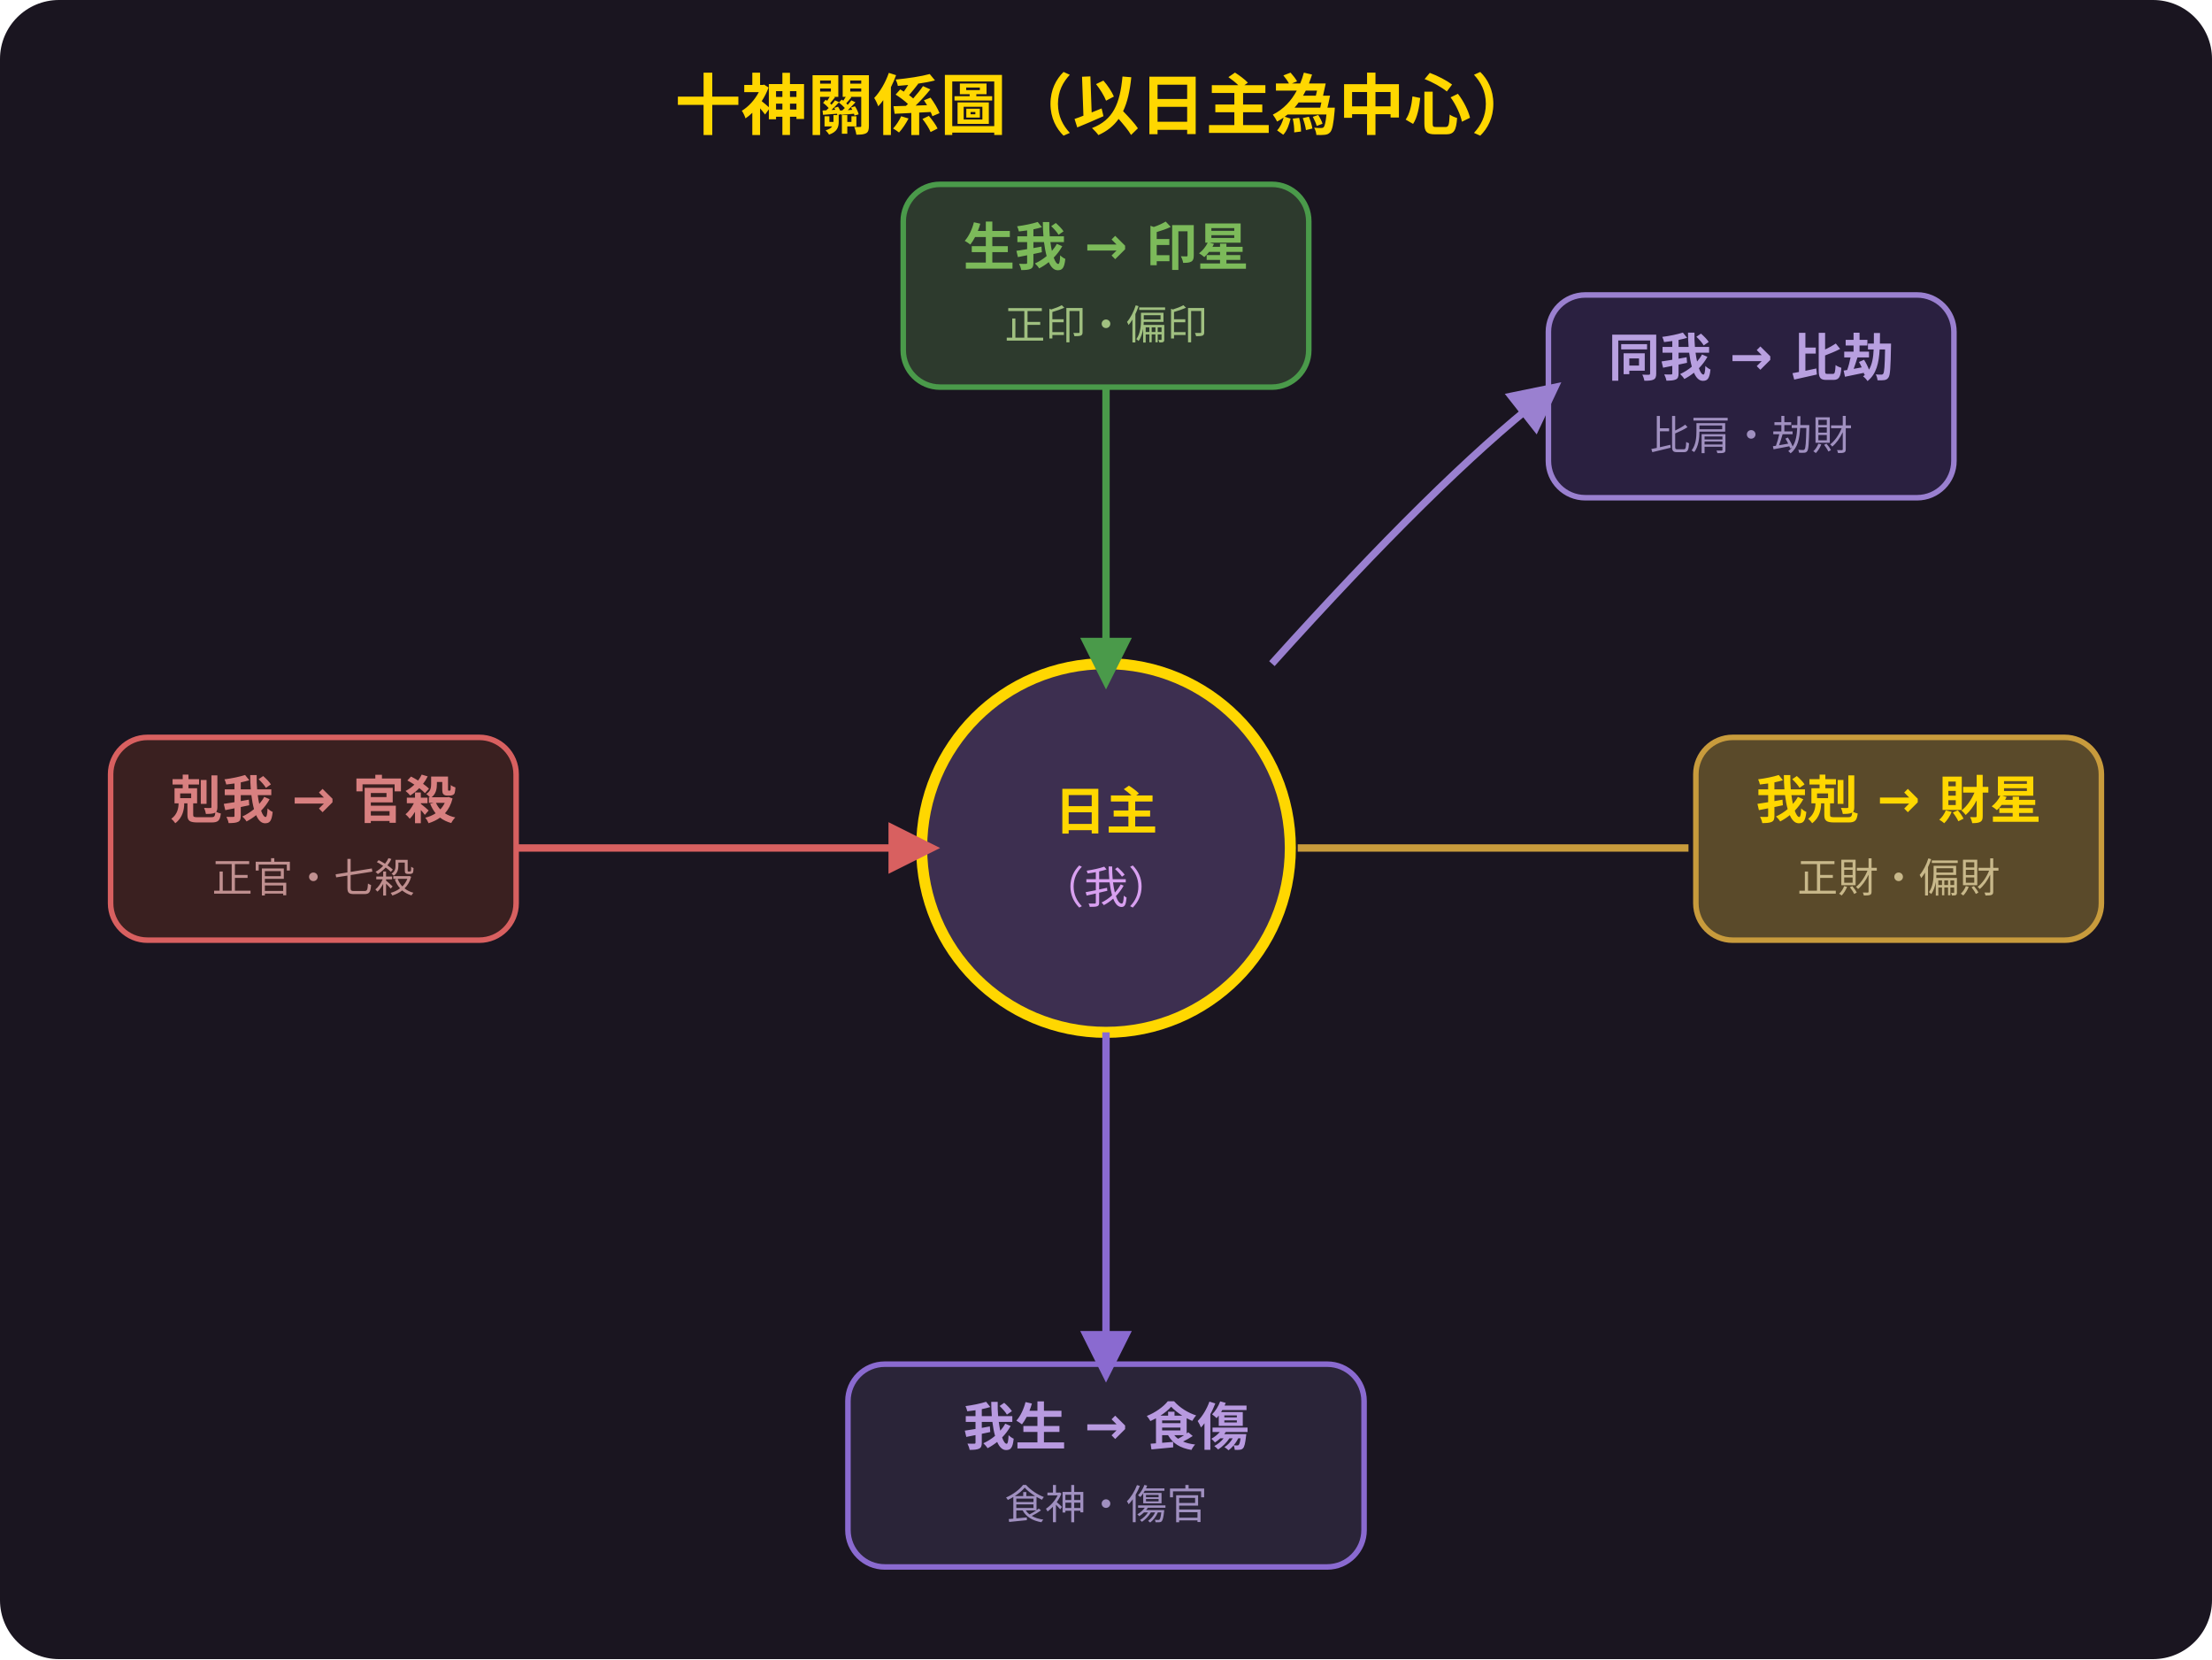
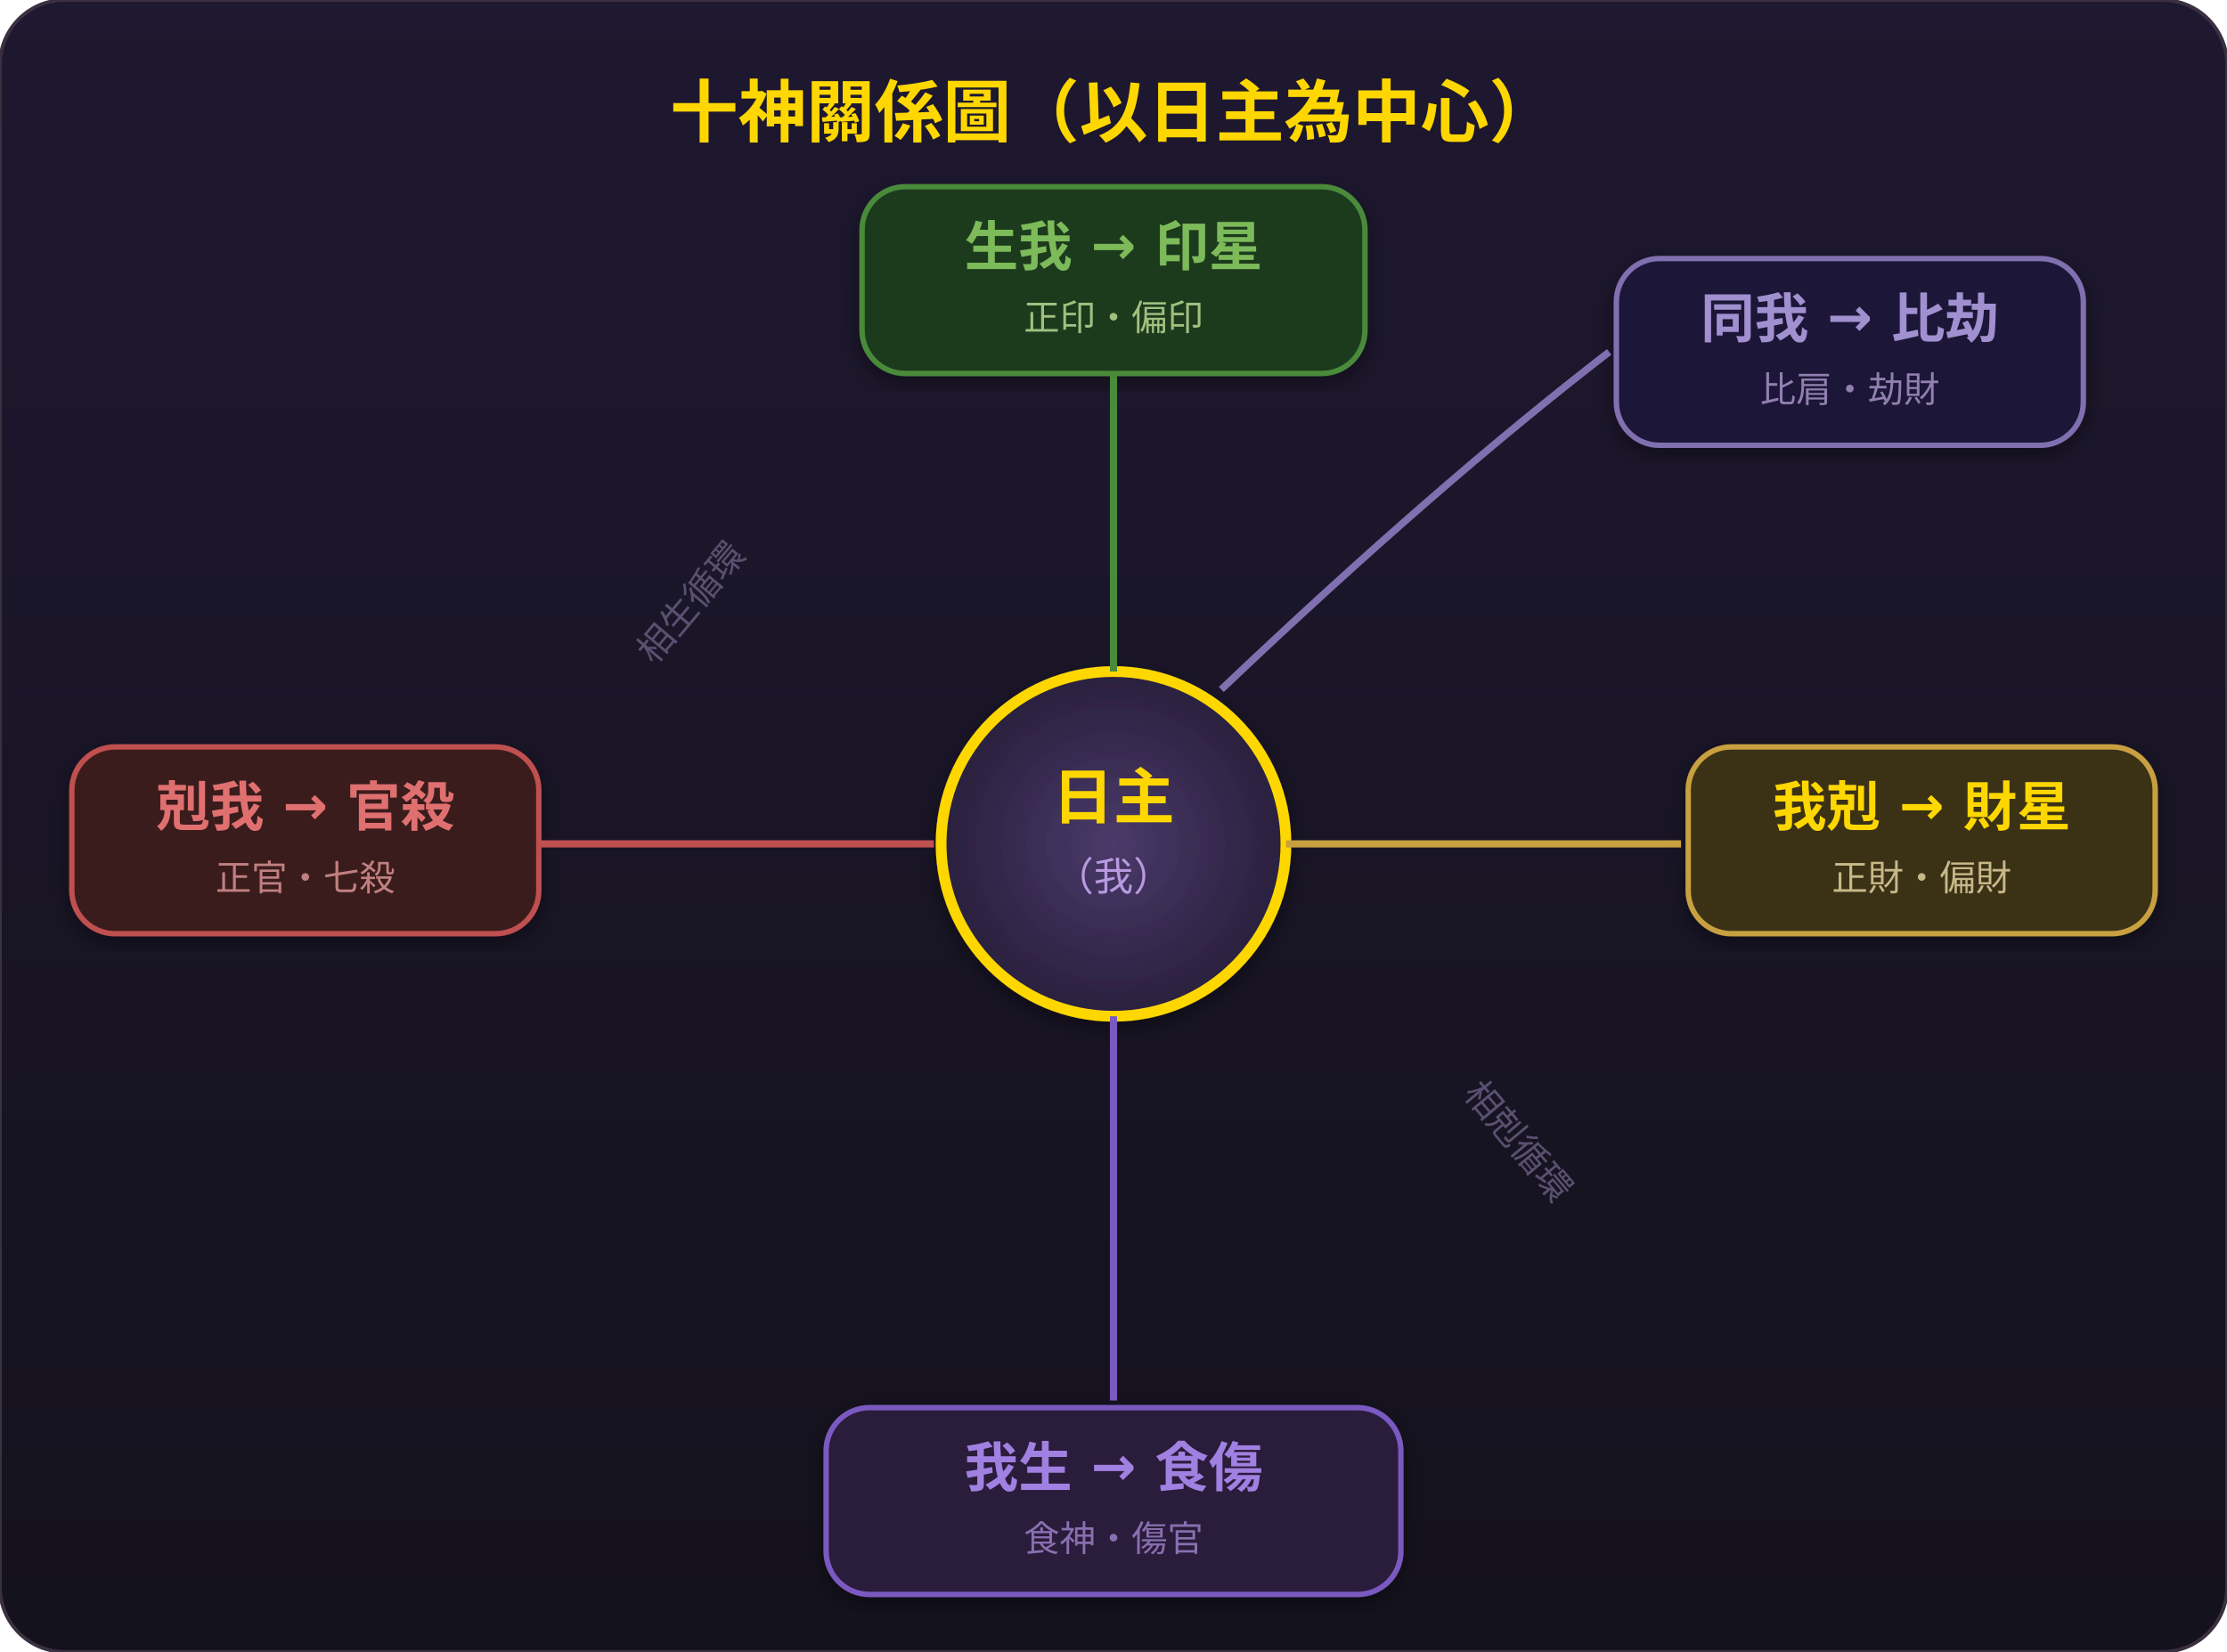
- <svg xmlns="http://www.w3.org/2000/svg" viewBox="0 0 600 450" font-family="'Noto Sans TC',sans-serif">
-   <rect width="600" height="450" rx="16" fill="#1a1520" />
-   <text x="300" y="35" text-anchor="middle" fill="#ffd700" font-size="18" font-weight="bold">十神關係圖（以日主為中心）</text>
-   <circle cx="300" cy="230" r="50" fill="#3d2f50" stroke="#ffd700" stroke-width="3" />
-   <text x="300" y="225" text-anchor="middle" fill="#ffd700" font-size="14" font-weight="bold">日主</text>
-   <text x="300" y="245" text-anchor="middle" fill="#d8a0f0" font-size="12">（我）</text>
-   <rect x="245" y="50" width="110" height="55" rx="10" fill="#2d3a2d" stroke="#4a9a4a" stroke-width="1.5" />
-   <text x="300" y="72" text-anchor="middle" fill="#7cba5a" font-size="14" font-weight="bold">生我 → 印星</text>
-   <text x="300" y="92" text-anchor="middle" fill="#a0c080" font-size="11">正印・偏印</text>
-   <line x1="300" y1="105" x2="300" y2="180" stroke="#4a9a4a" stroke-width="2" marker-end="url(#arr-g)" />
+ <svg xmlns="http://www.w3.org/2000/svg" viewBox="0 0 620 460" font-family="'Noto Sans TC',sans-serif">
  <defs>
-     <marker id="arr-g" viewBox="0 0 10 10" refX="5" refY="5" markerWidth="7" markerHeight="7" orient="auto">
-       <path d="M0,0 L10,5 L0,10z" fill="#4a9a4a" />
-     </marker>
+     <linearGradient id="bg" x1="0" y1="0" x2="0" y2="1">
+       <stop offset="0%" stop-color="#1e1830" />
+       <stop offset="100%" stop-color="#14121c" />
+     </linearGradient>
+     <radialGradient id="centerG" cx="50%" cy="50%" r="50%">
+       <stop offset="0%" stop-color="#4a3a6a" />
+       <stop offset="100%" stop-color="#2a1f3d" />
+     </radialGradient>
+     <filter id="ds">
+       <feDropShadow dx="0" dy="2" stdDeviation="3" flood-color="#000" flood-opacity="0.4" />
+     </filter>
  </defs>
-   <rect x="230" y="370" width="140" height="55" rx="10" fill="#2a2438" stroke="#8a6ad0" stroke-width="1.5" />
-   <text x="300" y="392" text-anchor="middle" fill="#b89ae0" font-size="14" font-weight="bold">我生 → 食傷</text>
-   <text x="300" y="412" text-anchor="middle" fill="#a090c0" font-size="11">食神・傷官</text>
-   <defs>
-     <marker id="arr-p" viewBox="0 0 10 10" refX="5" refY="5" markerWidth="7" markerHeight="7" orient="auto">
-       <path d="M0,0 L10,5 L0,10z" fill="#8a6ad0" />
-     </marker>
-   </defs>
-   <line x1="300" y1="280" x2="300" y2="368" stroke="#8a6ad0" stroke-width="2" marker-end="url(#arr-p)" />
-   <rect x="30" y="200" width="110" height="55" rx="10" fill="#3a2020" stroke="#d86060" stroke-width="1.5" />
-   <text x="85" y="222" text-anchor="middle" fill="#d88080" font-size="14" font-weight="bold">剋我 → 官殺</text>
-   <text x="85" y="242" text-anchor="middle" fill="#c09090" font-size="11">正官・七殺</text>
-   <defs>
-     <marker id="arr-r" viewBox="0 0 10 10" refX="5" refY="5" markerWidth="7" markerHeight="7" orient="auto">
-       <path d="M0,0 L10,5 L0,10z" fill="#d86060" />
-     </marker>
-   </defs>
-   <line x1="140" y1="230" x2="248" y2="230" stroke="#d86060" stroke-width="2" marker-end="url(#arr-r)" />
-   <rect x="460" y="200" width="110" height="55" rx="10" fill="#5a4a2a" stroke="#c89b3c" stroke-width="1.5" />
-   <text x="515" y="222" text-anchor="middle" fill="#ffd700" font-size="14" font-weight="bold">我剋 → 財星</text>
-   <text x="515" y="242" text-anchor="middle" fill="#c8b88a" font-size="11">正財・偏財</text>
-   <line x1="352" y1="230" x2="458" y2="230" stroke="#c89b3c" stroke-width="2" marker-end="url(#arrow)" />
-   <rect x="420" y="80" width="110" height="55" rx="10" fill="#2a2040" stroke="#9a80d0" stroke-width="1.5" />
-   <text x="475" y="102" text-anchor="middle" fill="#b8a0e0" font-size="14" font-weight="bold">同我 → 比劫</text>
-   <text x="475" y="122" text-anchor="middle" fill="#a090c0" font-size="11">比肩・劫財</text>
-   <defs>
-     <marker id="arr-b" viewBox="0 0 10 10" refX="5" refY="5" markerWidth="7" markerHeight="7" orient="auto">
-       <path d="M0,0 L10,5 L0,10z" fill="#9a80d0" />
-     </marker>
-   </defs>
-   <path d="M345,180 Q390,130 418,108" fill="none" stroke="#9a80d0" stroke-width="2" marker-end="url(#arr-b)" />
+   <rect width="620" height="460" rx="18" fill="url(#bg)" stroke="#3a3040" stroke-width="1" />
+   <text x="310" y="38" text-anchor="middle" fill="#ffd700" font-size="19" font-weight="bold">十神關係圖（以日主為中心）</text>
+   <circle cx="310" cy="235" r="48" fill="url(#centerG)" stroke="#ffd700" stroke-width="3" filter="url(#ds)" />
+   <text x="310" y="228" text-anchor="middle" fill="#ffd700" font-size="17" font-weight="bold">日主</text>
+   <text x="310" y="248" text-anchor="middle" fill="#b89ae0" font-size="11">（我）</text>
+   <g filter="url(#ds)">
+     <rect x="240" y="52" width="140" height="52" rx="12" fill="#1e3a1e" stroke="#4a8a3a" stroke-width="1.5" />
+     <text x="310" y="74" text-anchor="middle" fill="#7cba5a" font-size="15" font-weight="bold">生我 → 印星</text>
+     <text x="310" y="92" text-anchor="middle" fill="#a0c080" font-size="10">正印・偏印</text>
+   </g>
+   <line x1="310" y1="104" x2="310" y2="187" stroke="#4a8a3a" stroke-width="2" marker-end="url(#arrowG)" class="flow-arrow" />
+   <g filter="url(#ds)">
+     <rect x="230" y="392" width="160" height="52" rx="12" fill="#2a1a3a" stroke="#7a5ac0" stroke-width="1.5" />
+     <text x="310" y="414" text-anchor="middle" fill="#a080e0" font-size="15" font-weight="bold">我生 → 食傷</text>
+     <text x="310" y="432" text-anchor="middle" fill="#8870b0" font-size="10">食神・傷官</text>
+   </g>
+   <line x1="310" y1="283" x2="310" y2="390" stroke="#7a5ac0" stroke-width="2" marker-end="url(#arrowG)" />
+   <g filter="url(#ds)">
+     <rect x="20" y="208" width="130" height="52" rx="12" fill="#3a1a1a" stroke="#c05050" stroke-width="1.5" />
+     <text x="85" y="230" text-anchor="middle" fill="#e07070" font-size="15" font-weight="bold">剋我 → 官殺</text>
+     <text x="85" y="248" text-anchor="middle" fill="#c08080" font-size="10">正官・七殺</text>
+   </g>
+   <line x1="150" y1="235" x2="260" y2="235" stroke="#c05050" stroke-width="2" marker-end="url(#arrowR)" />
+   <g filter="url(#ds)">
+     <rect x="470" y="208" width="130" height="52" rx="12" fill="#3a3018" stroke="#c8a040" stroke-width="1.5" />
+     <text x="535" y="230" text-anchor="middle" fill="#ffd700" font-size="15" font-weight="bold">我剋 → 財星</text>
+     <text x="535" y="248" text-anchor="middle" fill="#c8b888" font-size="10">正財・偏財</text>
+   </g>
+   <line x1="358" y1="235" x2="468" y2="235" stroke="#c8a040" stroke-width="2" marker-end="url(#arrowG)" />
+   <g filter="url(#ds)">
+     <rect x="450" y="72" width="130" height="52" rx="12" fill="#1e1838" stroke="#8070b0" stroke-width="1.5" />
+     <text x="515" y="94" text-anchor="middle" fill="#a090d0" font-size="15" font-weight="bold">同我 → 比劫</text>
+     <text x="515" y="112" text-anchor="middle" fill="#9080b0" font-size="10">比肩・劫財</text>
+   </g>
+   <path d="M340,192 Q400,135 448,98" fill="none" stroke="#8070b0" stroke-width="2" marker-end="url(#arrowG)" />
+   <text x="195" y="170" text-anchor="middle" fill="#5a5070" font-size="10" transform="rotate(-50,195,170)">相生循環</text>
+   <text x="420" y="320" text-anchor="middle" fill="#5a5070" font-size="10" transform="rotate(50,420,320)">相剋循環</text>
</svg>
